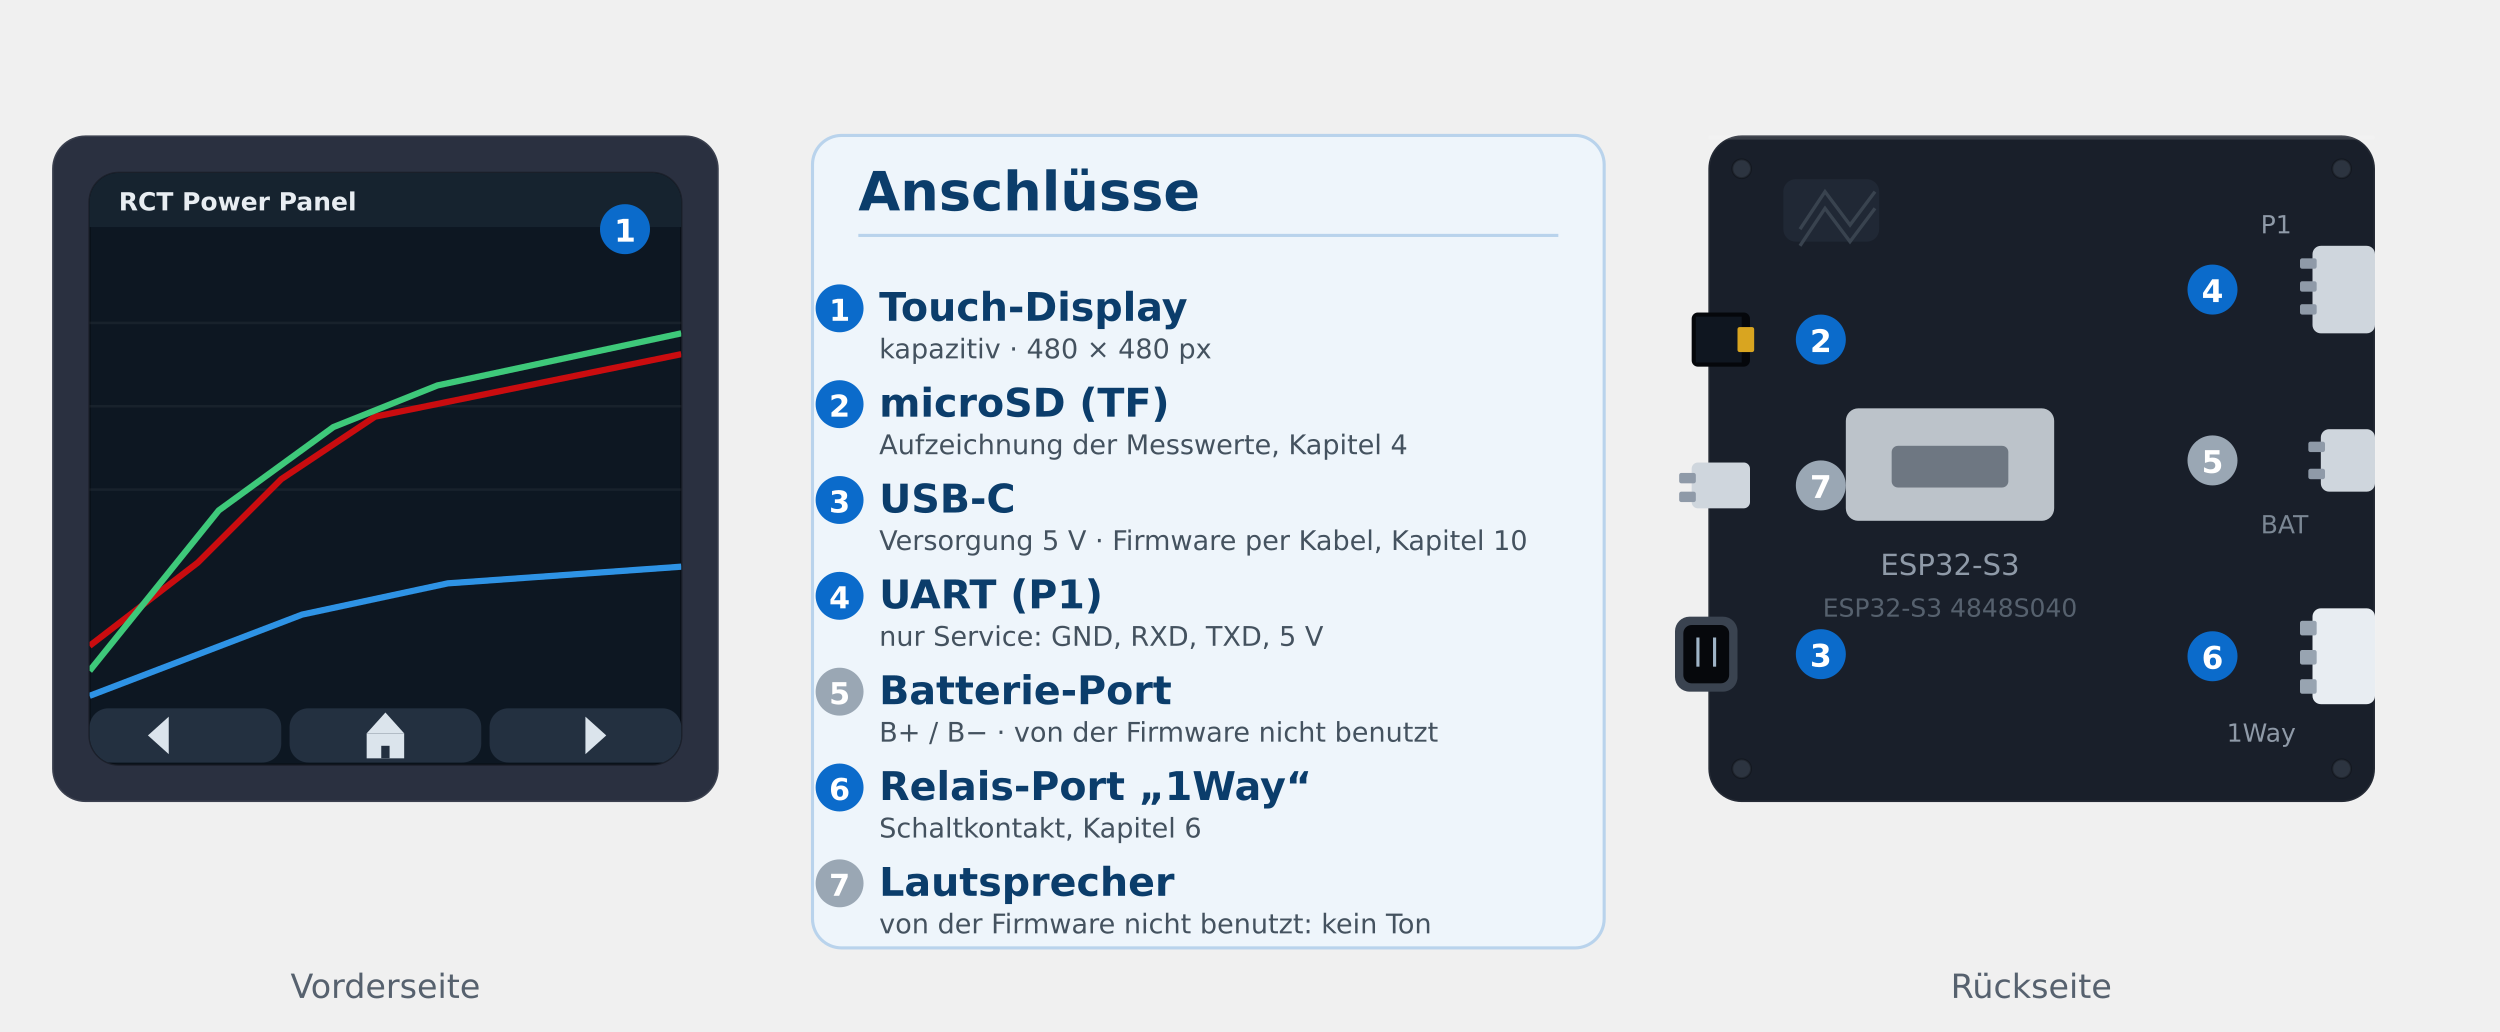
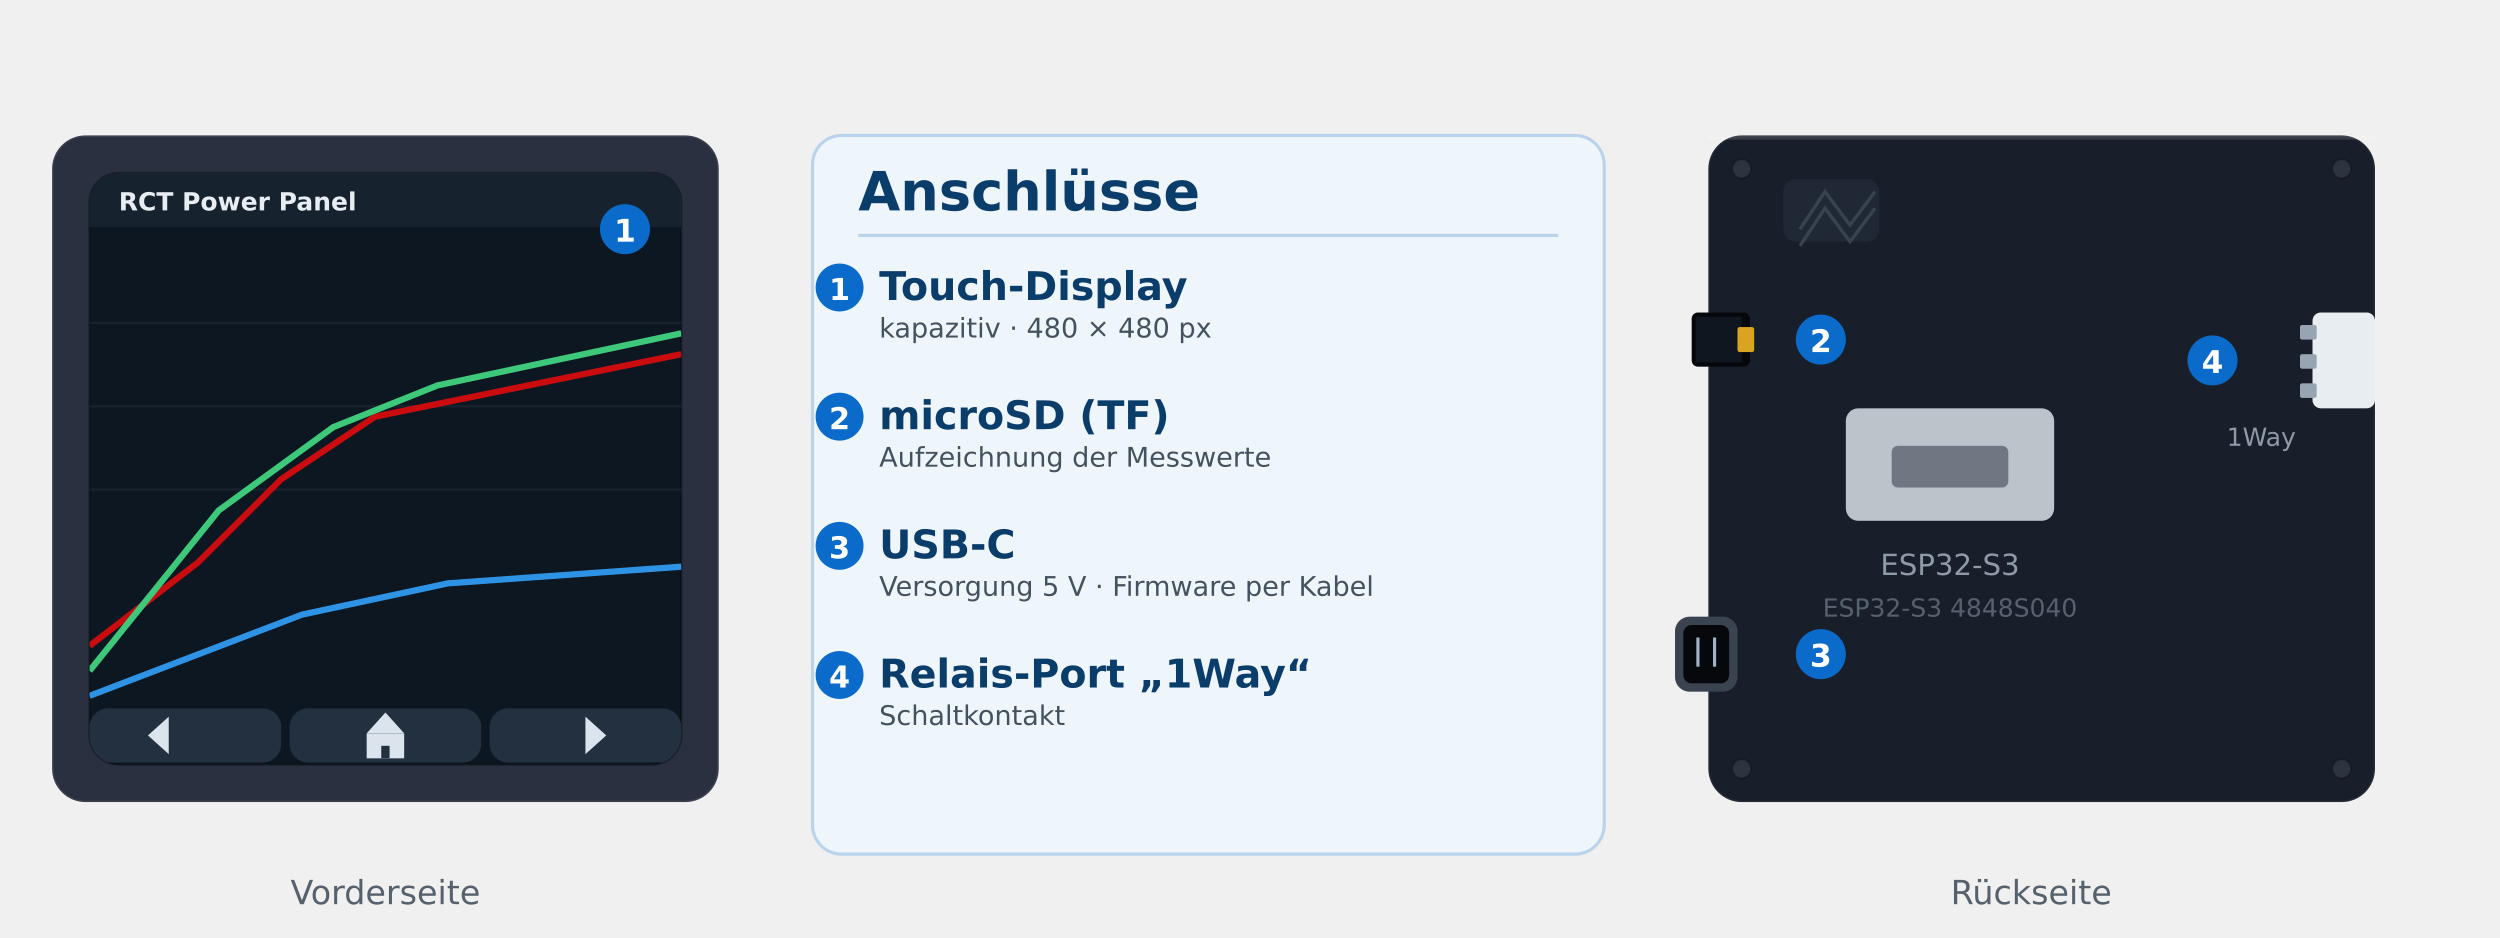
- <svg xmlns="http://www.w3.org/2000/svg" width="1200" height="495" viewBox="0 0 1200 495" font-family="DejaVu Sans, sans-serif">
+ <svg xmlns="http://www.w3.org/2000/svg" width="1200" height="450" viewBox="0 0 1200 450" font-family="DejaVu Sans, sans-serif">
  <defs>
    <clipPath id="scr">
      <rect x="43" y="83" width="284" height="284" rx="14" />
    </clipPath>
  </defs>
  <rect x="25" y="65" width="320" height="320" rx="16" fill="#2a3040" stroke="#ffffff14" stroke-width="1.5" />
  <rect x="43" y="83" width="284" height="284" rx="14" fill="#0d1722" stroke="#00000055" stroke-width="1.2" />
  <g clip-path="url(#scr)">
    <rect x="43" y="83" width="284" height="26" fill="#16232f" />
    <text x="57" y="101" fill="#e8edf2" font-size="12" font-weight="600">RCT Power Panel</text>
    <g stroke="#ffffff0c" stroke-width="1.2">
      <line x1="43" y1="155" x2="327" y2="155" />
      <line x1="43" y1="195" x2="327" y2="195" />
      <line x1="43" y1="235" x2="327" y2="235" />
    </g>
    <polyline points="43,310 95,270 135,230 180,200 327,170" fill="none" stroke="#ca0c0f" stroke-width="3" stroke-linejoin="round" />
    <polyline points="43,322 105,245 160,205 210,185 327,160" fill="none" stroke="#3ec97a" stroke-width="3" stroke-linejoin="round" />
    <polyline points="43,334 145,295 215,280 327,272" fill="none" stroke="#2e93e5" stroke-width="3" stroke-linejoin="round" />
    <rect x="43" y="340" width="92" height="26" rx="9" fill="#233040" />
    <path d="M71,353 L81,344 L81,362 Z" fill="#dbe4ec" />
    <rect x="139" y="340" width="92" height="26" rx="9" fill="#233040" />
    <path d="M176,352 L194,352 L185,342 Z" fill="#dbe4ec" />
    <rect x="176" y="352" width="18" height="12" fill="#dbe4ec" />
    <rect x="183" y="358" width="4" height="6" fill="#233040" />
    <rect x="235" y="340" width="92" height="26" rx="9" fill="#233040" />
    <path d="M291,353 L281,344 L281,362 Z" fill="#dbe4ec" />
  </g>
  <circle cx="300" cy="110" r="12" fill="#0b6bcb" />
  <text x="300" y="116" fill="#ffffff" font-size="15" font-weight="700" text-anchor="middle">1</text>
-   <text x="185" y="479" fill="#56616e" font-size="16" text-anchor="middle">Vorderseite</text>
-   <rect x="390" y="65" width="380" height="390" rx="14" fill="#eef5fb" stroke="#b9d3ec" stroke-width="1.5" />
+   <text x="185" y="434" fill="#56616e" font-size="16" text-anchor="middle">Vorderseite</text>
+   <rect x="390" y="65" width="380" height="345" rx="14" fill="#eef5fb" stroke="#b9d3ec" stroke-width="1.5" />
  <text x="412" y="101" fill="#0b3d6b" font-size="26" font-weight="700">Anschlüsse</text>
  <line x1="412" y1="113" x2="748" y2="113" stroke="#b9d3ec" stroke-width="1.5" />
-   <circle cx="403" cy="148" r="11.5" fill="#0b6bcb" />
-   <text x="403" y="154" fill="#ffffff" font-size="14.5" font-weight="700" text-anchor="middle">1</text>
-   <text x="422" y="154" fill="#0b3d6b" font-size="19" font-weight="600">Touch-Display</text>
-   <text x="422" y="172" fill="#44525f" font-size="13">kapazitiv · 480 × 480 px</text>
-   <circle cx="403" cy="194" r="11.5" fill="#0b6bcb" />
-   <text x="403" y="200" fill="#ffffff" font-size="14.5" font-weight="700" text-anchor="middle">2</text>
-   <text x="422" y="200" fill="#0b3d6b" font-size="19" font-weight="600">microSD (TF)</text>
-   <text x="422" y="218" fill="#44525f" font-size="13">Aufzeichnung der Messwerte, Kapitel 4</text>
-   <circle cx="403" cy="240" r="11.5" fill="#0b6bcb" />
-   <text x="403" y="246" fill="#ffffff" font-size="14.5" font-weight="700" text-anchor="middle">3</text>
-   <text x="422" y="246" fill="#0b3d6b" font-size="19" font-weight="600">USB-C</text>
-   <text x="422" y="264" fill="#44525f" font-size="13">Versorgung 5 V · Firmware per Kabel, Kapitel 10</text>
-   <circle cx="403" cy="286" r="11.5" fill="#0b6bcb" />
-   <text x="403" y="292" fill="#ffffff" font-size="14.5" font-weight="700" text-anchor="middle">4</text>
-   <text x="422" y="292" fill="#0b3d6b" font-size="19" font-weight="600">UART (P1)</text>
-   <text x="422" y="310" fill="#44525f" font-size="13">nur Service: GND, RXD, TXD, 5 V</text>
-   <circle cx="403" cy="332" r="11.5" fill="#9aa7b4" />
-   <text x="403" y="338" fill="#ffffff" font-size="14.5" font-weight="700" text-anchor="middle">5</text>
-   <text x="422" y="338" fill="#0b3d6b" font-size="19" font-weight="600">Batterie-Port</text>
-   <text x="422" y="356" fill="#44525f" font-size="13">B+ / B− · von der Firmware nicht benutzt</text>
-   <circle cx="403" cy="378" r="11.5" fill="#0b6bcb" />
-   <text x="403" y="384" fill="#ffffff" font-size="14.5" font-weight="700" text-anchor="middle">6</text>
-   <text x="422" y="384" fill="#0b3d6b" font-size="19" font-weight="600">Relais-Port „1Way“</text>
-   <text x="422" y="402" fill="#44525f" font-size="13">Schaltkontakt, Kapitel 6</text>
-   <circle cx="403" cy="424" r="11.5" fill="#9aa7b4" />
-   <text x="403" y="430" fill="#ffffff" font-size="14.5" font-weight="700" text-anchor="middle">7</text>
-   <text x="422" y="430" fill="#0b3d6b" font-size="19" font-weight="600">Lautsprecher</text>
-   <text x="422" y="448" fill="#44525f" font-size="13">von der Firmware nicht benutzt: kein Ton</text>
+   <circle cx="403" cy="138" r="11.5" fill="#0b6bcb" />
+   <text x="403" y="144" fill="#ffffff" font-size="14.5" font-weight="700" text-anchor="middle">1</text>
+   <text x="422" y="144" fill="#0b3d6b" font-size="19" font-weight="600">Touch-Display</text>
+   <text x="422" y="162" fill="#44525f" font-size="13">kapazitiv · 480 × 480 px</text>
+   <circle cx="403" cy="200" r="11.5" fill="#0b6bcb" />
+   <text x="403" y="206" fill="#ffffff" font-size="14.5" font-weight="700" text-anchor="middle">2</text>
+   <text x="422" y="206" fill="#0b3d6b" font-size="19" font-weight="600">microSD (TF)</text>
+   <text x="422" y="224" fill="#44525f" font-size="13">Aufzeichnung der Messwerte</text>
+   <circle cx="403" cy="262" r="11.5" fill="#0b6bcb" />
+   <text x="403" y="268" fill="#ffffff" font-size="14.5" font-weight="700" text-anchor="middle">3</text>
+   <text x="422" y="268" fill="#0b3d6b" font-size="19" font-weight="600">USB-C</text>
+   <text x="422" y="286" fill="#44525f" font-size="13">Versorgung 5 V · Firmware per Kabel</text>
+   <circle cx="403" cy="324" r="11.5" fill="#0b6bcb" />
+   <text x="403" y="330" fill="#ffffff" font-size="14.5" font-weight="700" text-anchor="middle">4</text>
+   <text x="422" y="330" fill="#0b3d6b" font-size="19" font-weight="600">Relais-Port „1Way“</text>
+   <text x="422" y="348" fill="#44525f" font-size="13">Schaltkontakt</text>
  <rect x="820" y="65" width="320" height="320" rx="16" fill="#191f2a" stroke="#ffffff0d" stroke-width="1.5" />
  <line x1="821" y1="66" x2="1139" y2="66" stroke="#ffffff22" stroke-width="2" stroke-linecap="round" />
  <circle cx="836" cy="81" r="4.5" fill="#2c3440" stroke="#00000040" />
  <circle cx="1124" cy="81" r="4.5" fill="#2c3440" stroke="#00000040" />
  <circle cx="836" cy="369" r="4.5" fill="#2c3440" stroke="#00000040" />
  <circle cx="1124" cy="369" r="4.5" fill="#2c3440" stroke="#00000040" />
  <rect x="856" y="86" width="46" height="30" rx="6" fill="#202835" />
  <path d="M864,110 L876,92 L888,108 L900,92" fill="none" stroke="#39434f" stroke-width="1.6" />
  <path d="M864,118 L876,100 L888,116 L900,100" fill="none" stroke="#39434f" stroke-width="1.6" />
  <rect x="812" y="150" width="28" height="26" rx="3" fill="#05070b" />
  <rect x="814" y="152" width="22" height="22" fill="#0f1620" />
  <rect x="834" y="157" width="8" height="12" rx="1" fill="#d9a520" />
  <circle cx="874" cy="163" r="12" fill="#0b6bcb" />
  <text x="874" y="169" fill="#ffffff" font-size="15" font-weight="700" text-anchor="middle">2</text>
-   <rect x="812" y="222" width="28" height="22" rx="3" fill="#cfd6dd" />
-   <g fill="#8f9aa8">
-     <rect x="806" y="227" width="8" height="5" rx="1" />
-     <rect x="806" y="236" width="8" height="5" rx="1" />
-   </g>
-   <circle cx="874" cy="233" r="12" fill="#9aa7b4" />
-   <text x="874" y="239" fill="#ffffff" font-size="15" font-weight="700" text-anchor="middle">7</text>
  <rect x="804" y="296" width="30" height="36" rx="7" fill="#3a4350" />
  <rect x="808" y="300" width="22" height="28" rx="4" fill="#06080c" />
  <line x1="815" y1="306" x2="815" y2="320" stroke="#9fb4c7" stroke-width="1.5" />
  <line x1="823" y1="306" x2="823" y2="320" stroke="#9fb4c7" stroke-width="1.5" />
  <circle cx="874" cy="314" r="12" fill="#0b6bcb" />
  <text x="874" y="320" fill="#ffffff" font-size="15" font-weight="700" text-anchor="middle">3</text>
-   <rect x="1110" y="118" width="30" height="42" rx="4" fill="#cfd6dd" />
-   <g fill="#8f9aa8">
-     <rect x="1104" y="124" width="8" height="5" rx="1" />
-     <rect x="1104" y="135" width="8" height="5" rx="1" />
-     <rect x="1104" y="146" width="8" height="5" rx="1" />
+   <rect x="1110" y="150" width="30" height="46" rx="4" fill="#e8edf2" />
+   <g fill="#98a4b1">
+     <rect x="1104" y="156" width="8" height="7" rx="1" />
+     <rect x="1104" y="170" width="8" height="7" rx="1" />
+     <rect x="1104" y="184" width="8" height="7" rx="1" />
  </g>
-   <text x="1100" y="112" fill="#8f9aa8" font-size="12" text-anchor="end">P1</text>
-   <circle cx="1062" cy="139" r="12" fill="#0b6bcb" />
-   <text x="1062" y="145" fill="#ffffff" font-size="15" font-weight="700" text-anchor="middle">4</text>
-   <rect x="1114" y="206" width="26" height="30" rx="4" fill="#cfd6dd" />
-   <g fill="#8f9aa8">
-     <rect x="1108" y="212" width="8" height="5" rx="1" />
-     <rect x="1108" y="225" width="8" height="5" rx="1" />
-   </g>
-   <text x="1108" y="256" fill="#7b8794" font-size="12" text-anchor="end">BAT</text>
-   <circle cx="1062" cy="221" r="12" fill="#9aa7b4" />
-   <text x="1062" y="227" fill="#ffffff" font-size="15" font-weight="700" text-anchor="middle">5</text>
-   <rect x="1110" y="292" width="30" height="46" rx="4" fill="#e8edf2" />
-   <g fill="#98a4b1">
-     <rect x="1104" y="298" width="8" height="7" rx="1" />
-     <rect x="1104" y="312" width="8" height="7" rx="1" />
-     <rect x="1104" y="326" width="8" height="7" rx="1" />
-   </g>
-   <text x="1102" y="356" fill="#8f9aa8" font-size="12" text-anchor="end">1Way</text>
-   <circle cx="1062" cy="315" r="12" fill="#0b6bcb" />
-   <text x="1062" y="321" fill="#ffffff" font-size="15" font-weight="700" text-anchor="middle">6</text>
+   <text x="1102" y="214" fill="#8f9aa8" font-size="12" text-anchor="end">1Way</text>
+   <circle cx="1062" cy="173" r="12" fill="#0b6bcb" />
+   <text x="1062" y="179" fill="#ffffff" font-size="15" font-weight="700" text-anchor="middle">4</text>
  <rect x="886" y="196" width="100" height="54" rx="6" fill="#bcc3ca" />
  <rect x="908" y="214" width="56" height="20" rx="3" fill="#6e7782" />
  <text x="936" y="276" fill="#8f9aa8" font-size="14" text-anchor="middle">ESP32-S3</text>
  <text x="936" y="296" fill="#56616e" font-size="12" text-anchor="middle">ESP32-S3 4848S040</text>
-   <text x="975" y="479" fill="#56616e" font-size="16" text-anchor="middle">Rückseite</text>
+   <text x="975" y="434" fill="#56616e" font-size="16" text-anchor="middle">Rückseite</text>
</svg>
